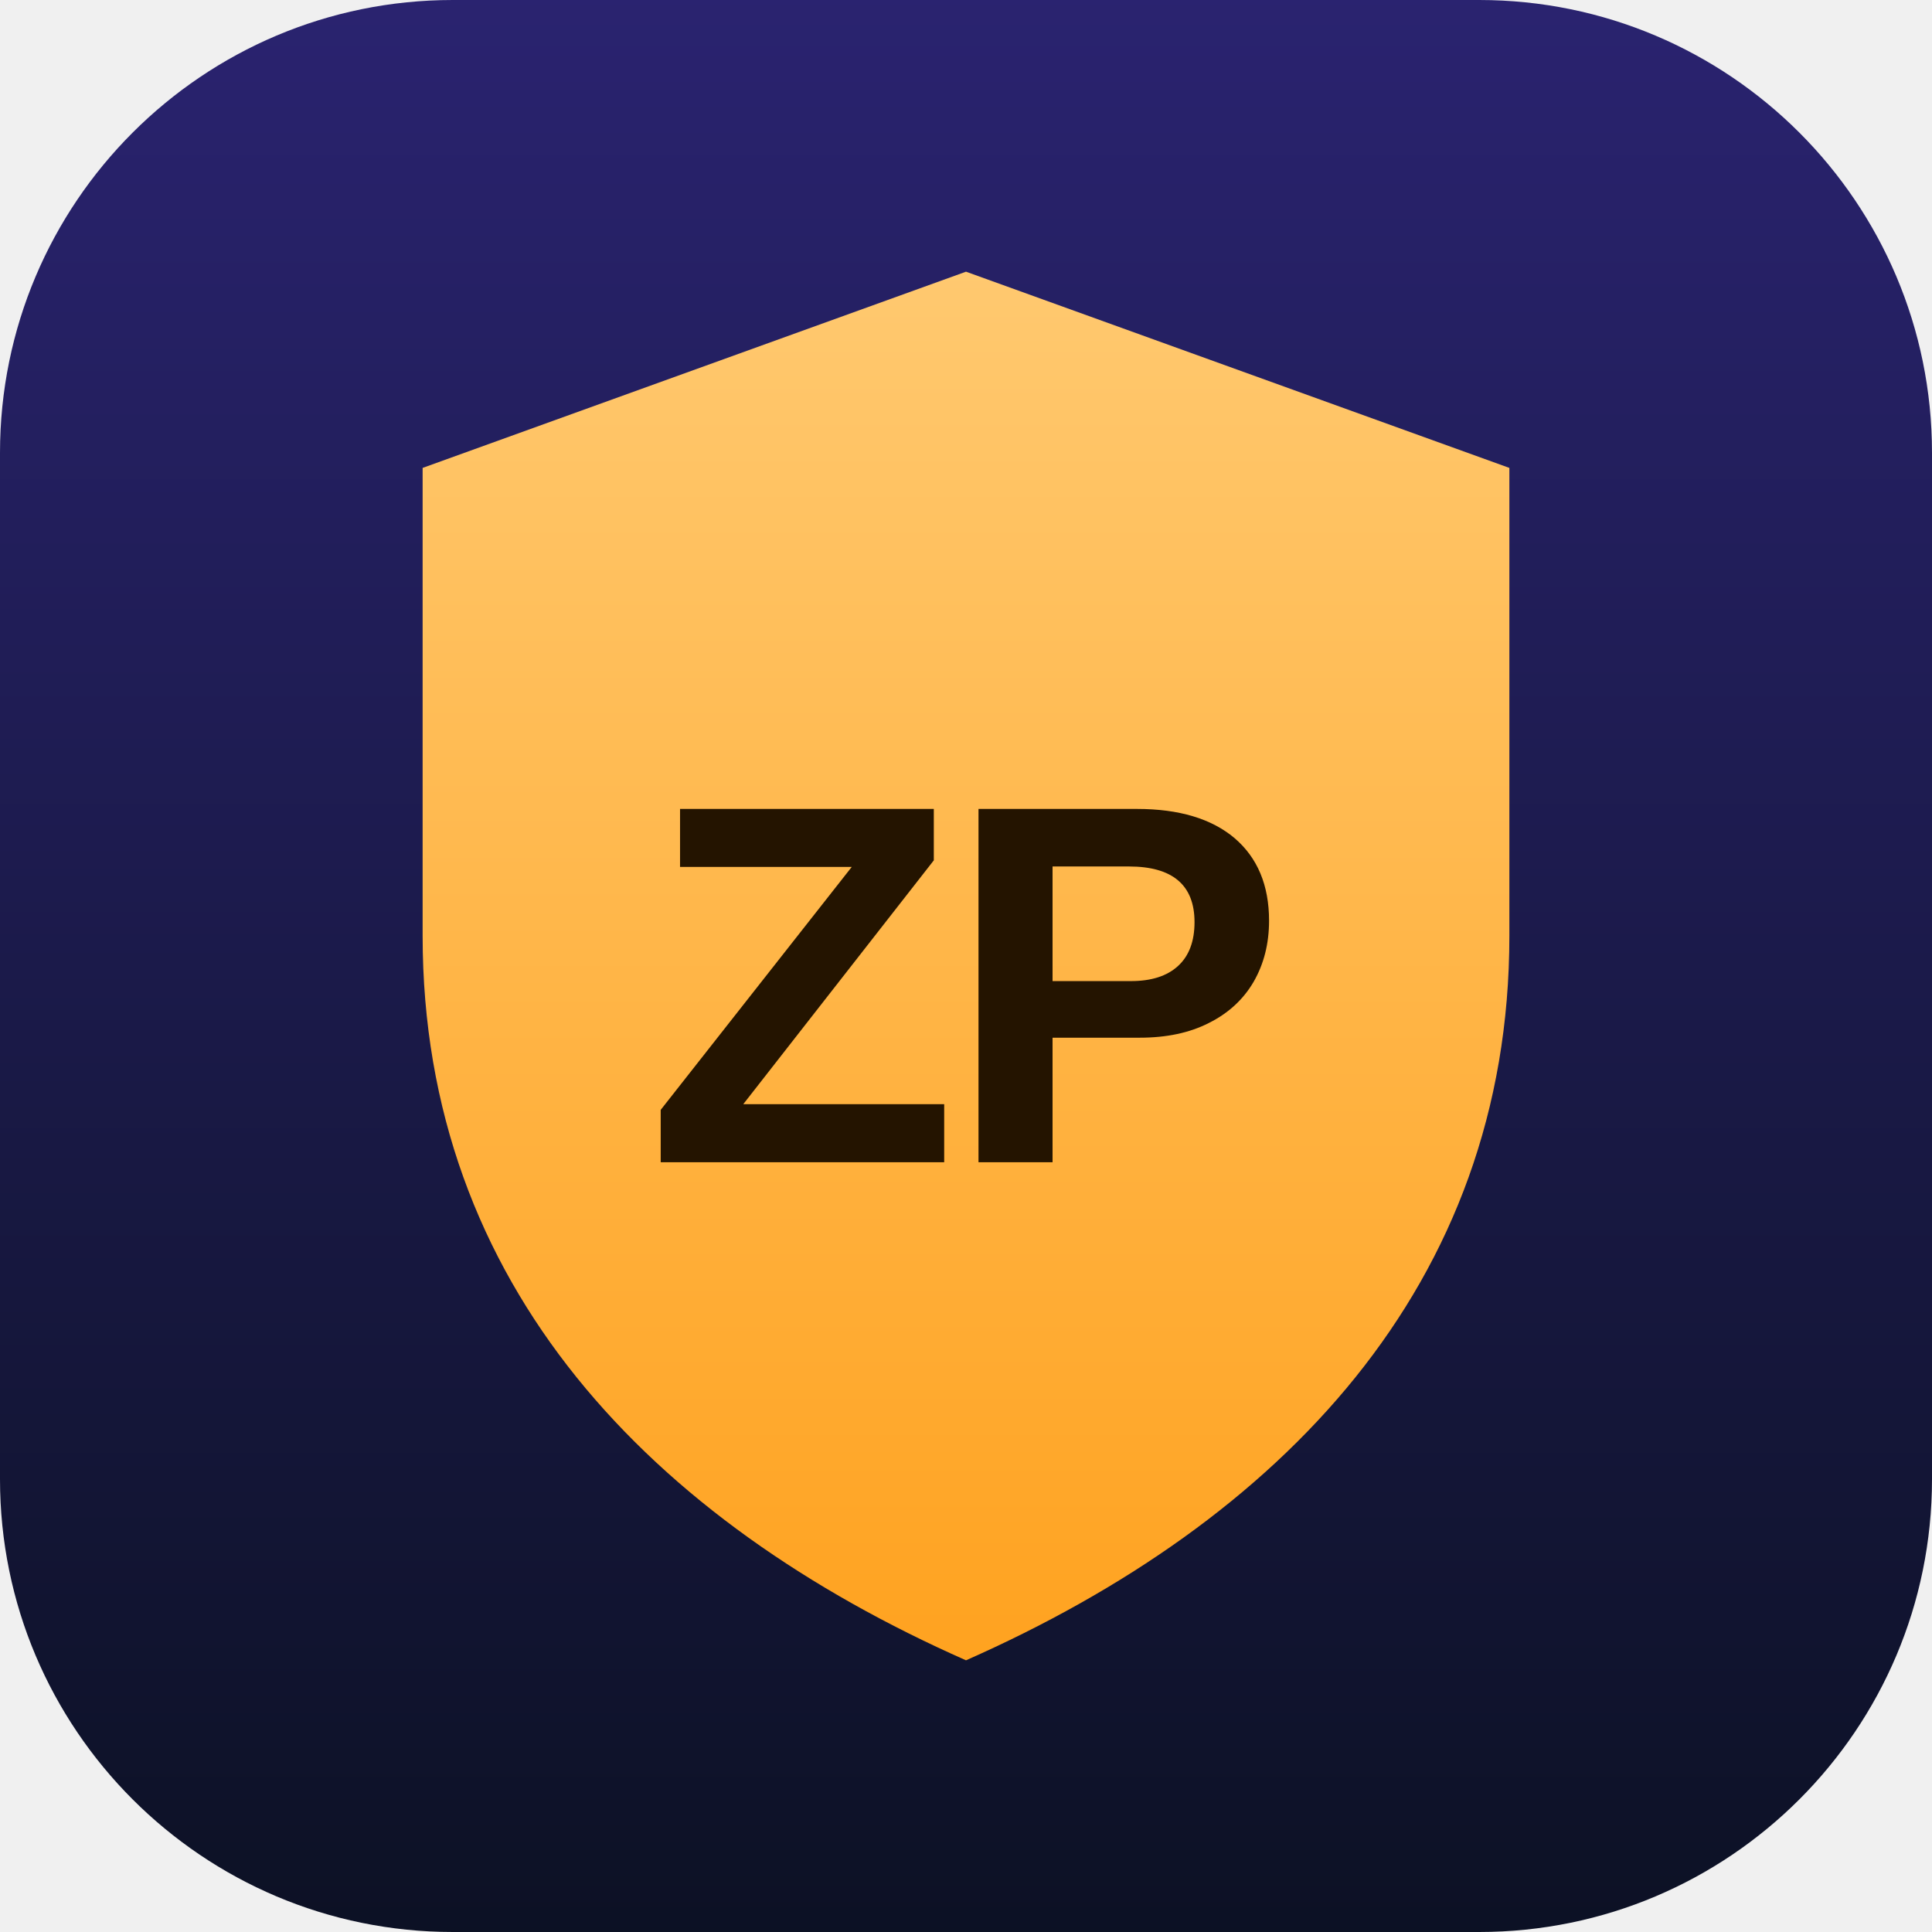
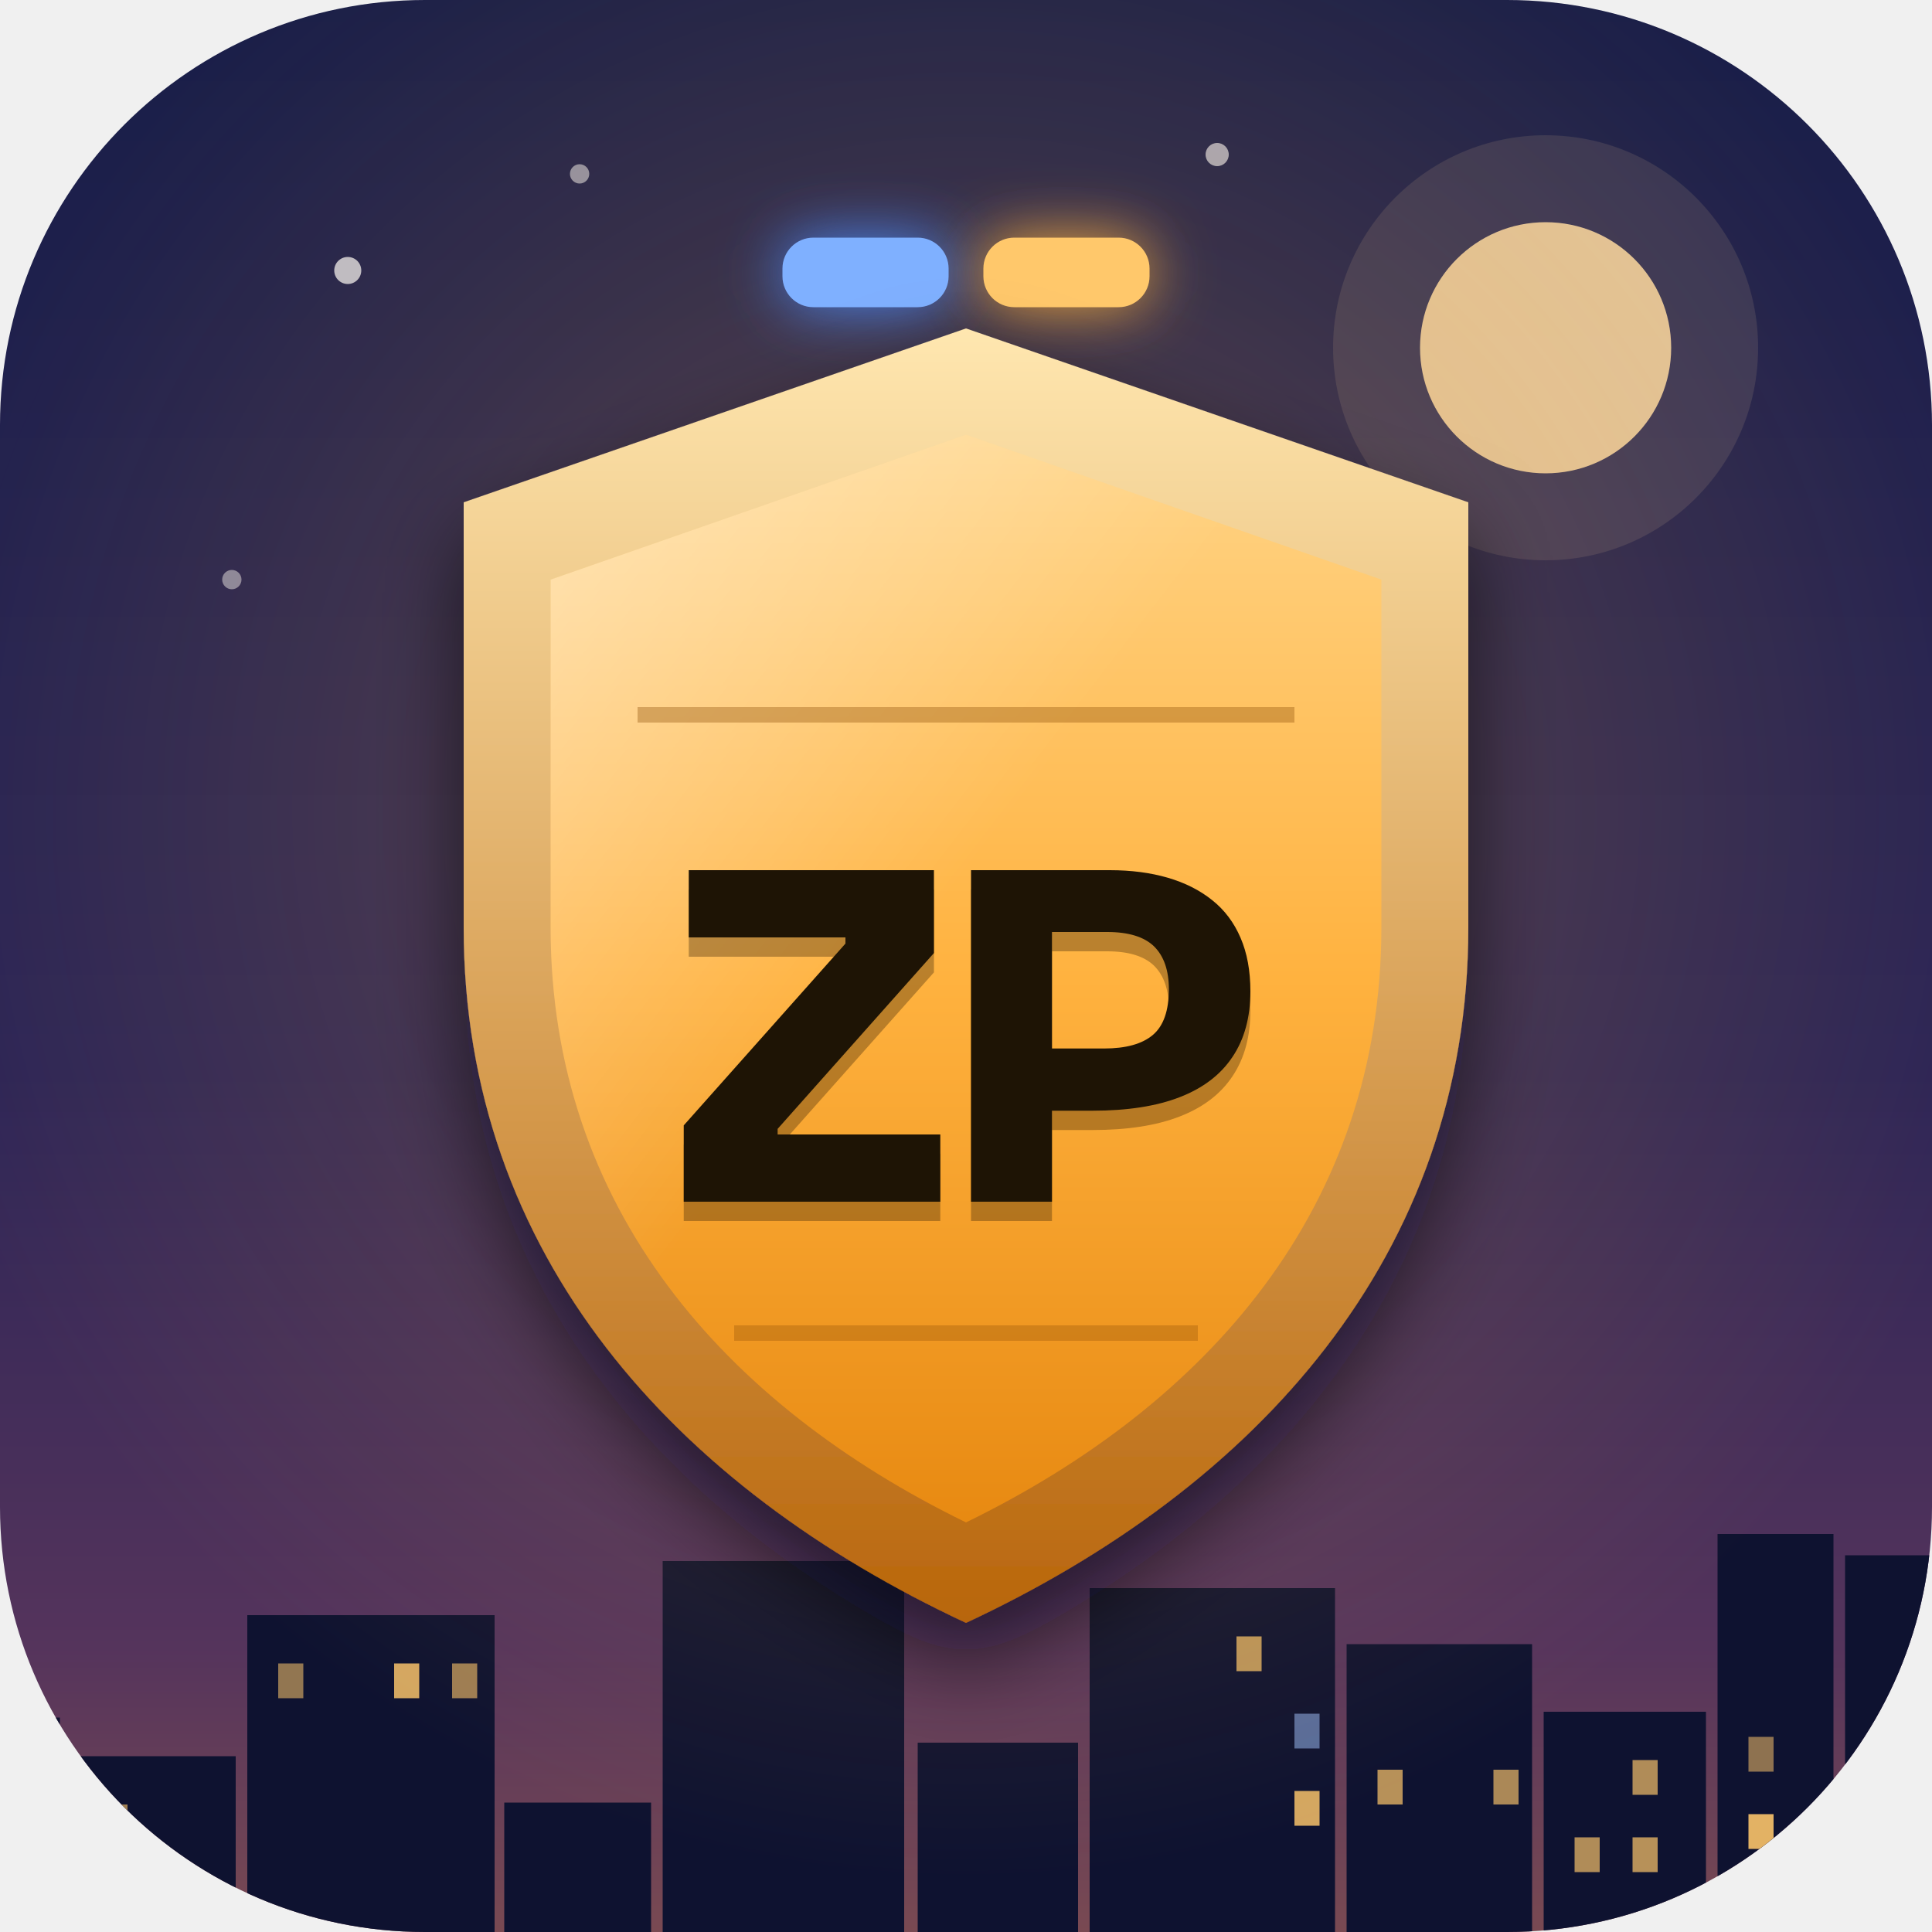
- <svg xmlns="http://www.w3.org/2000/svg" viewBox="0 0 64 64">
+ <svg xmlns="http://www.w3.org/2000/svg" viewBox="0 0 100 100">
  <defs>
-     <linearGradient id="f" x1="0" y1="0" x2="0" y2="1">
-       <stop offset="0" stop-color="#2A2370" />
-       <stop offset="1" stop-color="#0C1124" />
+     <linearGradient id="ciel" x1="0" y1="0" x2="0" y2="1">
+       <stop offset="0" stop-color="#191E48" />
+       <stop offset=".55" stop-color="#2B2456" />
+       <stop offset=".85" stop-color="#55345C" />
+       <stop offset="1" stop-color="#7A4A52" />
    </linearGradient>
-     <linearGradient id="b" x1="0" y1="0" x2="0" y2="1">
-       <stop offset="0" stop-color="#FFC970" />
-       <stop offset="1" stop-color="#FFA21F" />
+     <radialGradient id="halo" cx=".5" cy=".42" r=".55">
+       <stop offset="0" stop-color="#FFB23F" stop-opacity=".28" />
+       <stop offset="1" stop-color="#FFB23F" stop-opacity="0" />
+     </radialGradient>
+     <linearGradient id="or" x1="0" y1="0" x2="0" y2="1">
+       <stop offset="0" stop-color="#FFD486" />
+       <stop offset=".5" stop-color="#FFB23F" />
+       <stop offset="1" stop-color="#E88A12" />
    </linearGradient>
+     <linearGradient id="bord" x1="0" y1="0" x2="0" y2="1">
+       <stop offset="0" stop-color="#FFE7B0" />
+       <stop offset="1" stop-color="#B8650A" />
+     </linearGradient>
+     <linearGradient id="reflet" x1="0" y1="0" x2="1" y2="1">
+       <stop offset="0" stop-color="#fff" stop-opacity=".45" />
+       <stop offset=".45" stop-color="#fff" stop-opacity="0" />
+     </linearGradient>
+     <filter id="ombre" x="-30%" y="-30%" width="160%" height="160%">
+       <feDropShadow dx="0" dy="2.2" stdDeviation="2.2" flood-color="#05060F" flood-opacity=".6" />
+     </filter>
+     <filter id="lueur" x="-100%" y="-200%" width="300%" height="500%">
+       <feGaussianBlur stdDeviation="1.6" />
+     </filter>
+     <clipPath id="fond">
+       <rect width="100" height="100" rx="22" />
+     </clipPath>
  </defs>
-   <rect width="64" height="64" rx="15" fill="url(#f)" />
-   <path d="M32 9l18 6.5v15.5c0 11.6-7.6 19.4-18 24-10.4-4.6-18-12.4-18-24V15.5z" fill="url(#b)" />
-   <text x="32" y="38.5" text-anchor="middle" font-family="Arial, Helvetica, sans-serif" font-weight="700" font-size="17" letter-spacing="-.5" fill="#241400">ZP</text>
+   <g clip-path="url(#fond)">
+     <rect width="100" height="100" fill="url(#ciel)" />
+     <circle cx="80" cy="18" r="6.5" fill="#F3D3A0" opacity=".9" />
+     <circle cx="80" cy="18" r="11" fill="#F3D3A0" opacity=".12" />
+     <circle cx="18" cy="14" r=".7" fill="#fff" opacity=".7" />
+     <circle cx="30" cy="9" r=".5" fill="#fff" opacity=".5" />
+     <circle cx="63" cy="8" r=".6" fill="#fff" opacity=".6" />
+     <circle cx="12" cy="30" r=".5" fill="#fff" opacity=".45" />
+     <g fill="#0E1230">
+       <rect x="-2.0" y="88.9" width="5.1" height="41.1" />
+       <rect x="3.7" y="90.9" width="8.5" height="39.1" />
+       <rect x="12.8" y="83.6" width="12.8" height="46.4" />
+       <rect x="26.1" y="93.3" width="7.6" height="36.7" />
+       <rect x="34.3" y="80.8" width="12.5" height="49.2" />
+       <rect x="47.5" y="90.2" width="8.3" height="39.8" />
+       <rect x="56.4" y="82.2" width="12.7" height="47.8" />
+       <rect x="69.7" y="85.1" width="9.6" height="44.9" />
+       <rect x="79.9" y="88.6" width="8.4" height="41.4" />
+       <rect x="88.9" y="79.4" width="6.0" height="50.6" />
+       <rect x="95.5" y="80.5" width="7.3" height="49.5" />
+       <rect x="103.4" y="86.8" width="5.8" height="43.2" />
+     </g>
+     <rect x="5.3" y="93.4" width="1.3" height="1.8" fill="#FFC86B" opacity="0.60" />
+     <rect x="5.3" y="97.4" width="1.3" height="1.8" fill="#9EC2FF" opacity="0.66" />
+     <rect x="14.4" y="86.1" width="1.3" height="1.8" fill="#FFC86B" opacity="0.55" />
+     <rect x="20.4" y="86.1" width="1.3" height="1.8" fill="#FFC86B" opacity="0.82" />
+     <rect x="23.4" y="86.1" width="1.3" height="1.8" fill="#FFC86B" opacity="0.59" />
+     <rect x="64.0" y="84.7" width="1.3" height="1.8" fill="#FFC86B" opacity="0.71" />
+     <rect x="67.0" y="88.7" width="1.3" height="1.8" fill="#9EC2FF" opacity="0.51" />
+     <rect x="67.0" y="92.7" width="1.3" height="1.8" fill="#FFC86B" opacity="0.82" />
+     <rect x="71.3" y="91.6" width="1.3" height="1.8" fill="#FFC86B" opacity="0.70" />
+     <rect x="77.3" y="91.6" width="1.3" height="1.8" fill="#FFC86B" opacity="0.65" />
+     <rect x="84.5" y="91.1" width="1.3" height="1.8" fill="#FFC86B" opacity="0.67" />
+     <rect x="81.5" y="95.1" width="1.3" height="1.8" fill="#FFC86B" opacity="0.67" />
+     <rect x="84.5" y="95.1" width="1.3" height="1.8" fill="#FFC86B" opacity="0.70" />
+     <rect x="90.5" y="89.9" width="1.3" height="1.8" fill="#FFC86B" opacity="0.53" />
+     <rect x="90.5" y="93.9" width="1.3" height="1.8" fill="#FFC86B" opacity="0.88" />
+     <rect x="100.1" y="83.0" width="1.3" height="1.8" fill="#FFC86B" opacity="0.87" />
+     <rect x="100.1" y="87.0" width="1.3" height="1.8" fill="#FFC86B" opacity="0.84" />
+     <rect x="105.0" y="93.3" width="1.3" height="1.8" fill="#FFC86B" opacity="0.68" />
+     <rect x="105.0" y="97.3" width="1.3" height="1.8" fill="#9EC2FF" opacity="0.61" />
+     <rect width="100" height="100" fill="url(#halo)" />
+   </g>
+   <g transform="translate(0 0) scale(1)">
+     <g transform="translate(50 15.5)">
+       <rect x="-9.5" y="-3.2" width="8.6" height="3.6" rx="1.6" fill="#4E8DFF" filter="url(#lueur)" opacity=".9" />
+       <rect x=".9" y="-3.2" width="8.6" height="3.6" rx="1.6" fill="#FFB23F" filter="url(#lueur)" opacity=".9" />
+       <rect x="-9.5" y="-3.2" width="8.6" height="3.6" rx="1.6" fill="#7FB0FF" />
+       <rect x=".9" y="-3.2" width="8.6" height="3.6" rx="1.6" fill="#FFC86B" />
+     </g>
+     <path d="M50 17 L76 26 V48 C76 65 65 77 50 84 C35 77 24 65 24 48 V26 Z" fill="url(#bord)" filter="url(#ombre)" />
+     <path d="M50 22.5 L71.5 30 V48 C71.5 62.5 62.5 72.7 50 78.8 C37.5 72.7 28.5 62.5 28.5 48 V30 Z" fill="url(#or)" />
+     <path d="M50 22.5 L71.5 30 V48 C71.5 62.5 62.5 72.7 50 78.8 C37.5 72.7 28.5 62.5 28.5 48 V30 Z" fill="url(#reflet)" />
+     <path d="M33 37 H67" stroke="#8A4A05" stroke-opacity=".35" stroke-width=".8" />
+     <path d="M38 69 H62" stroke="#8A4A05" stroke-opacity=".3" stroke-width=".8" />
+     <path d="M48.67 62.20L35.39 62.20L35.39 58.25L43.76 48.84L43.76 48.52L35.65 48.52L35.65 45.04L48.34 45.04L48.34 49.33L40.25 58.43L40.25 58.72L48.67 58.72M54.45 62.20L50.26 62.20L50.26 45.04L57.44 45.04Q59.10 45.04 60.44 45.43Q61.78 45.82 62.74 46.59Q63.70 47.35 64.21 48.54Q64.72 49.72 64.72 51.31Q64.72 53.33 63.79 54.71Q62.87 56.09 61.06 56.79Q59.26 57.49 56.55 57.49L54.45 57.49L54.45 62.20M57.31 48.24L54.45 48.24L54.45 54.27L57.15 54.27Q58.84 54.27 59.67 53.57Q60.50 52.87 60.50 51.20Q60.50 49.75 59.74 48.99Q58.97 48.24 57.31 48.24" fill="#3A2105" opacity=".35" transform="translate(0 1)" />
+     <path d="M48.67 62.20L35.39 62.20L35.39 58.25L43.76 48.84L43.76 48.52L35.65 48.52L35.65 45.04L48.34 45.04L48.34 49.33L40.25 58.43L40.25 58.72L48.67 58.72M54.45 62.20L50.26 62.20L50.26 45.04L57.44 45.04Q59.10 45.04 60.44 45.43Q61.78 45.82 62.74 46.59Q63.70 47.35 64.21 48.54Q64.72 49.72 64.72 51.31Q64.72 53.33 63.79 54.71Q62.87 56.09 61.06 56.79Q59.26 57.49 56.55 57.49L54.45 57.49L54.45 62.20M57.31 48.24L54.45 48.24L54.45 54.27L57.15 54.27Q58.84 54.27 59.67 53.57Q60.50 52.87 60.50 51.20Q60.50 49.75 59.74 48.99Q58.97 48.24 57.31 48.24" fill="#1E1405" />
+   </g>
</svg>
